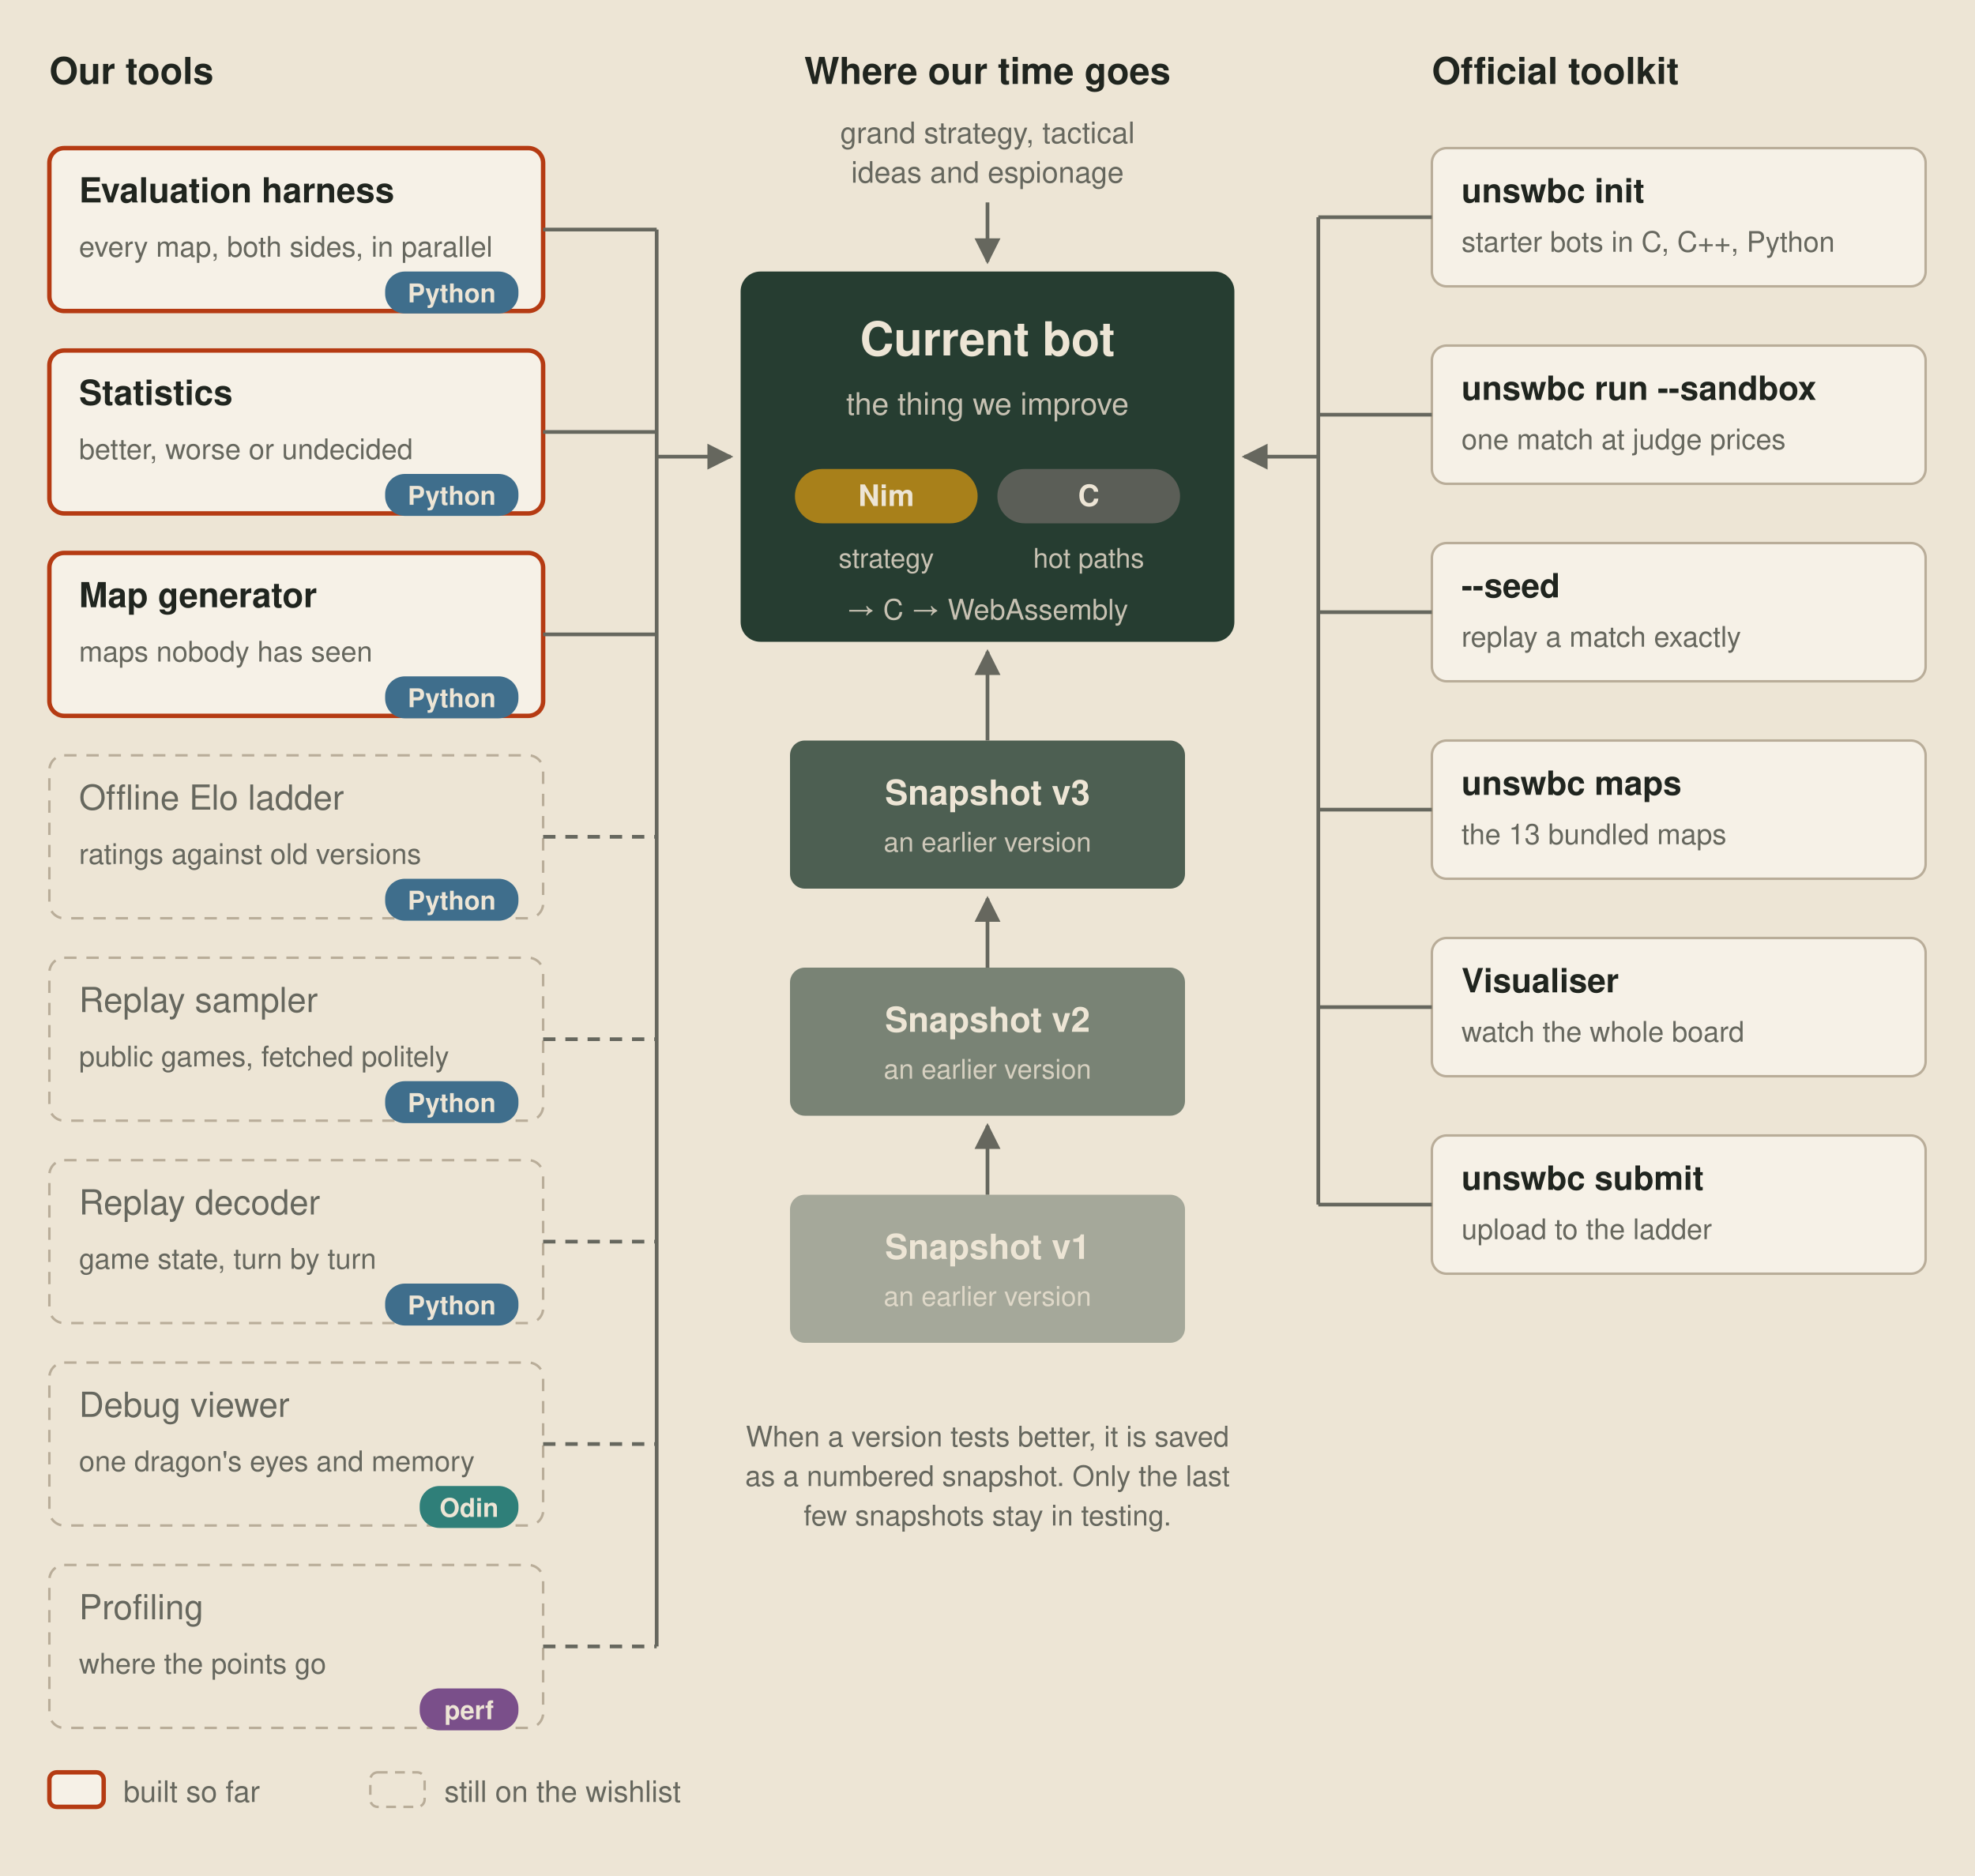
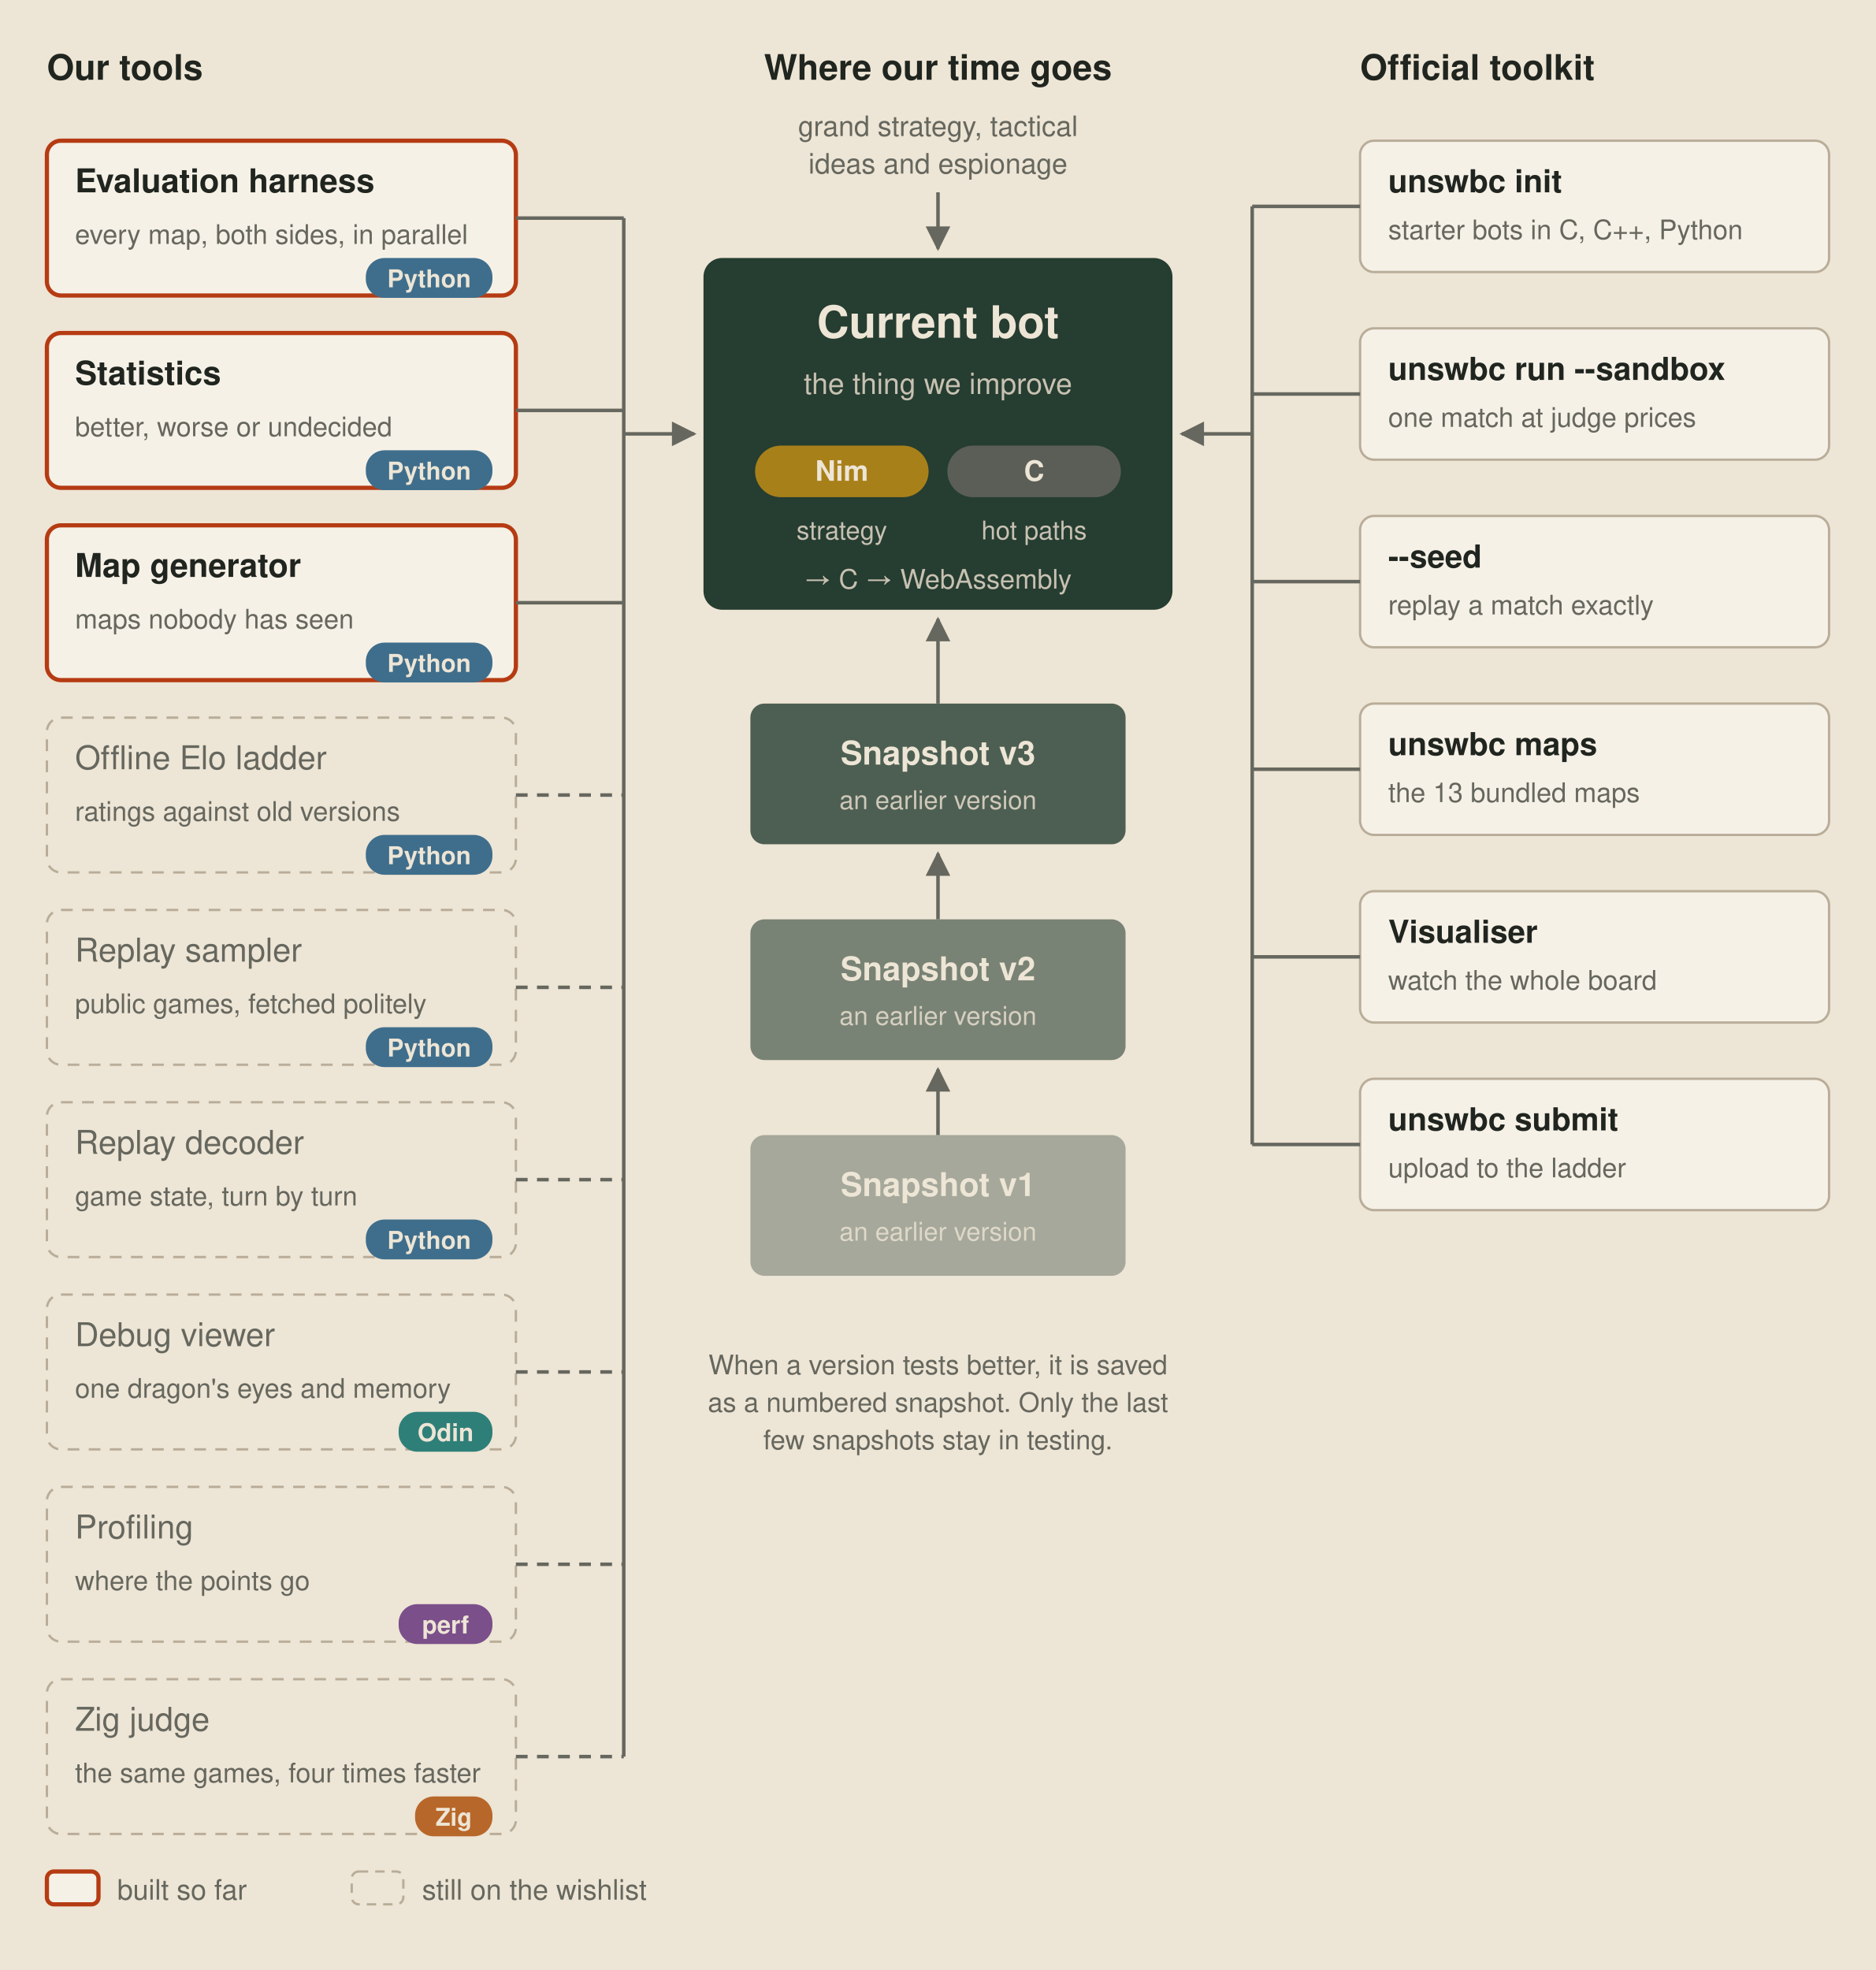
- <svg xmlns="http://www.w3.org/2000/svg" viewBox="0 0 800 760" font-family="Helvetica, Arial, sans-serif" role="img" aria-labelledby="t d">
+ <svg xmlns="http://www.w3.org/2000/svg" viewBox="0 0 800 840" font-family="Helvetica, Arial, sans-serif" role="img" aria-labelledby="t d">
  <defs>
    <marker id="arrow" viewBox="0 0 10 10" refX="9" refY="5" markerWidth="7" markerHeight="7" orient="auto-start-reverse">
      <path d="M0 0L10 5L0 10z" fill="#66675e" />
    </marker>
  </defs>
-   <rect width="800" height="760" fill="#ede5d5" />
+   <rect width="800" height="840" fill="#ede5d5" />
  <text x="20" y="34" font-size="15" fill="#20251f" text-anchor="start" font-weight="bold">Our tools</text>
  <text x="580" y="34" font-size="15" fill="#20251f" text-anchor="start" font-weight="bold">Official toolkit</text>
  <text x="400.0" y="34" font-size="15" fill="#20251f" text-anchor="middle" font-weight="bold">Where our time goes</text>
  <text x="400.0" y="58" font-size="12" fill="#66675e" text-anchor="middle" font-weight="normal">grand strategy, tactical</text>
  <text x="400.0" y="74" font-size="12" fill="#66675e" text-anchor="middle" font-weight="normal">ideas and espionage</text>
  <path d="M400.0 82 L400.0 106" stroke="#66675e" stroke-width="1.5" fill="none" marker-end="url(#arrow)" />
  <rect x="300" y="110" width="200" height="150" rx="8" fill="#263d31" />
  <text x="400.0" y="144" font-size="19" fill="#ede5d5" text-anchor="middle" font-weight="bold">Current bot</text>
  <text x="400.0" y="168" font-size="12.5" fill="#c7c1b2" text-anchor="middle" font-weight="normal">the thing we improve</text>
  <rect x="322" y="190" width="74" height="22" rx="11" fill="#a8801a" />
  <text x="359" y="205" font-size="12" fill="#ede5d5" text-anchor="middle" font-weight="bold">Nim</text>
  <text x="359" y="230" font-size="11" fill="#c7c1b2" text-anchor="middle" font-weight="normal">strategy</text>
  <rect x="404" y="190" width="74" height="22" rx="11" fill="#5b5e57" />
  <text x="441" y="205" font-size="12" fill="#ede5d5" text-anchor="middle" font-weight="bold">C</text>
  <text x="441" y="230" font-size="11" fill="#c7c1b2" text-anchor="middle" font-weight="normal">hot paths</text>
  <text x="400.0" y="251" font-size="11.5" fill="#c7c1b2" text-anchor="middle" font-weight="normal">→ C → WebAssembly</text>
  <g opacity="0.80">
    <rect x="320" y="300" width="160" height="60" rx="6" fill="#263d31" />
    <text x="400.0" y="326" font-size="14" fill="#ede5d5" text-anchor="middle" font-weight="bold">Snapshot v3</text>
    <text x="400.0" y="345" font-size="11" fill="#c7c1b2" text-anchor="middle" font-weight="normal">an earlier version</text>
  </g>
  <path d="M400.0 300 L400.0 264" stroke="#66675e" stroke-width="1.5" fill="none" marker-end="url(#arrow)" />
  <g opacity="0.58">
    <rect x="320" y="392" width="160" height="60" rx="6" fill="#263d31" />
    <text x="400.0" y="418" font-size="14" fill="#ede5d5" text-anchor="middle" font-weight="bold">Snapshot v2</text>
    <text x="400.0" y="437" font-size="11" fill="#c7c1b2" text-anchor="middle" font-weight="normal">an earlier version</text>
  </g>
  <path d="M400.0 392 L400.0 364" stroke="#66675e" stroke-width="1.5" fill="none" marker-end="url(#arrow)" />
  <g opacity="0.36">
    <rect x="320" y="484" width="160" height="60" rx="6" fill="#263d31" />
    <text x="400.0" y="510" font-size="14" fill="#ede5d5" text-anchor="middle" font-weight="bold">Snapshot v1</text>
    <text x="400.0" y="529" font-size="11" fill="#c7c1b2" text-anchor="middle" font-weight="normal">an earlier version</text>
  </g>
  <path d="M400.0 484 L400.0 456" stroke="#66675e" stroke-width="1.5" fill="none" marker-end="url(#arrow)" />
  <text x="400.0" y="586" font-size="11.5" fill="#66675e" text-anchor="middle" font-weight="normal">When a version tests better, it is saved</text>
  <text x="400.0" y="602" font-size="11.5" fill="#66675e" text-anchor="middle" font-weight="normal">as a numbered snapshot. Only the last</text>
  <text x="400.0" y="618" font-size="11.5" fill="#66675e" text-anchor="middle" font-weight="normal">few snapshots stay in testing.</text>
  <rect x="20" y="60" width="200" height="66" rx="6" fill="#f6f1e7" stroke="#b53b13" stroke-width="1.8" />
  <text x="32" y="82" font-size="14" fill="#20251f" text-anchor="start" font-weight="bold">Evaluation harness</text>
  <text x="32" y="104" font-size="11.5" fill="#66675e" text-anchor="start" font-weight="normal">every map, both sides, in parallel</text>
  <rect x="156" y="110" width="54" height="17" rx="8" fill="#3f6e8c" />
  <text x="183.0" y="122.5" font-size="10.5" fill="#ede5d5" text-anchor="middle" font-weight="bold">Python</text>
  <path d="M220 93 H266" stroke="#66675e" stroke-width="1.5" />
  <rect x="20" y="142" width="200" height="66" rx="6" fill="#f6f1e7" stroke="#b53b13" stroke-width="1.8" />
  <text x="32" y="164" font-size="14" fill="#20251f" text-anchor="start" font-weight="bold">Statistics</text>
  <text x="32" y="186" font-size="11.5" fill="#66675e" text-anchor="start" font-weight="normal">better, worse or undecided</text>
  <rect x="156" y="192" width="54" height="17" rx="8" fill="#3f6e8c" />
  <text x="183.0" y="204.5" font-size="10.5" fill="#ede5d5" text-anchor="middle" font-weight="bold">Python</text>
  <path d="M220 175 H266" stroke="#66675e" stroke-width="1.5" />
  <rect x="20" y="224" width="200" height="66" rx="6" fill="#f6f1e7" stroke="#b53b13" stroke-width="1.8" />
  <text x="32" y="246" font-size="14" fill="#20251f" text-anchor="start" font-weight="bold">Map generator</text>
  <text x="32" y="268" font-size="11.5" fill="#66675e" text-anchor="start" font-weight="normal">maps nobody has seen</text>
  <rect x="156" y="274" width="54" height="17" rx="8" fill="#3f6e8c" />
  <text x="183.0" y="286.5" font-size="10.5" fill="#ede5d5" text-anchor="middle" font-weight="bold">Python</text>
  <path d="M220 257 H266" stroke="#66675e" stroke-width="1.5" />
  <rect x="20" y="306" width="200" height="66" rx="6" fill="#ede5d5" stroke="#b9ad99" stroke-dasharray="5 4" />
  <text x="32" y="328" font-size="14" fill="#66675e" text-anchor="start" font-weight="normal">Offline Elo ladder</text>
  <text x="32" y="350" font-size="11.5" fill="#66675e" text-anchor="start" font-weight="normal">ratings against old versions</text>
  <rect x="156" y="356" width="54" height="17" rx="8" fill="#3f6e8c" />
  <text x="183.0" y="368.5" font-size="10.5" fill="#ede5d5" text-anchor="middle" font-weight="bold">Python</text>
  <path d="M220 339 H266" stroke="#66675e" stroke-width="1.5" stroke-dasharray="5 4" />
  <rect x="20" y="388" width="200" height="66" rx="6" fill="#ede5d5" stroke="#b9ad99" stroke-dasharray="5 4" />
  <text x="32" y="410" font-size="14" fill="#66675e" text-anchor="start" font-weight="normal">Replay sampler</text>
  <text x="32" y="432" font-size="11.5" fill="#66675e" text-anchor="start" font-weight="normal">public games, fetched politely</text>
  <rect x="156" y="438" width="54" height="17" rx="8" fill="#3f6e8c" />
  <text x="183.0" y="450.5" font-size="10.5" fill="#ede5d5" text-anchor="middle" font-weight="bold">Python</text>
  <path d="M220 421 H266" stroke="#66675e" stroke-width="1.5" stroke-dasharray="5 4" />
  <rect x="20" y="470" width="200" height="66" rx="6" fill="#ede5d5" stroke="#b9ad99" stroke-dasharray="5 4" />
  <text x="32" y="492" font-size="14" fill="#66675e" text-anchor="start" font-weight="normal">Replay decoder</text>
  <text x="32" y="514" font-size="11.5" fill="#66675e" text-anchor="start" font-weight="normal">game state, turn by turn</text>
  <rect x="156" y="520" width="54" height="17" rx="8" fill="#3f6e8c" />
  <text x="183.0" y="532.5" font-size="10.5" fill="#ede5d5" text-anchor="middle" font-weight="bold">Python</text>
  <path d="M220 503 H266" stroke="#66675e" stroke-width="1.5" stroke-dasharray="5 4" />
  <rect x="20" y="552" width="200" height="66" rx="6" fill="#ede5d5" stroke="#b9ad99" stroke-dasharray="5 4" />
  <text x="32" y="574" font-size="14" fill="#66675e" text-anchor="start" font-weight="normal">Debug viewer</text>
  <text x="32" y="596" font-size="11.5" fill="#66675e" text-anchor="start" font-weight="normal">one dragon's eyes and memory</text>
  <rect x="170" y="602" width="40" height="17" rx="8" fill="#2f7f79" />
  <text x="190.0" y="614.5" font-size="10.5" fill="#ede5d5" text-anchor="middle" font-weight="bold">Odin</text>
  <path d="M220 585 H266" stroke="#66675e" stroke-width="1.5" stroke-dasharray="5 4" />
  <rect x="20" y="634" width="200" height="66" rx="6" fill="#ede5d5" stroke="#b9ad99" stroke-dasharray="5 4" />
  <text x="32" y="656" font-size="14" fill="#66675e" text-anchor="start" font-weight="normal">Profiling</text>
  <text x="32" y="678" font-size="11.5" fill="#66675e" text-anchor="start" font-weight="normal">where the points go</text>
  <rect x="170" y="684" width="40" height="17" rx="8" fill="#7a4f8a" />
  <text x="190.0" y="696.5" font-size="10.5" fill="#ede5d5" text-anchor="middle" font-weight="bold">perf</text>
  <path d="M220 667 H266" stroke="#66675e" stroke-width="1.5" stroke-dasharray="5 4" />
-   <path d="M266 93 V667" stroke="#66675e" stroke-width="1.5" />
+   <rect x="20" y="716" width="200" height="66" rx="6" fill="#ede5d5" stroke="#b9ad99" stroke-dasharray="5 4" />
+   <text x="32" y="738" font-size="14" fill="#66675e" text-anchor="start" font-weight="normal">Zig judge</text>
+   <text x="32" y="760" font-size="11.5" fill="#66675e" text-anchor="start" font-weight="normal">the same games, four times faster</text>
+   <rect x="177" y="766" width="33" height="17" rx="8" fill="#b8672a" />
+   <text x="193.5" y="778.5" font-size="10.5" fill="#ede5d5" text-anchor="middle" font-weight="bold">Zig</text>
+   <path d="M220 749 H266" stroke="#66675e" stroke-width="1.5" stroke-dasharray="5 4" />
+   <path d="M266 93 V749" stroke="#66675e" stroke-width="1.5" />
  <path d="M266 185 L296 185" stroke="#66675e" stroke-width="1.5" fill="none" marker-end="url(#arrow)" />
  <rect x="580" y="60" width="200" height="56" rx="6" fill="#f6f1e7" stroke="#b9ad99" />
  <text x="592" y="82" font-size="13.5" fill="#20251f" text-anchor="start" font-weight="bold">unswbc init</text>
  <text x="592" y="102" font-size="11.5" fill="#66675e" text-anchor="start" font-weight="normal">starter bots in C, C++, Python</text>
  <path d="M580 88 H534" stroke="#66675e" stroke-width="1.5" />
  <rect x="580" y="140" width="200" height="56" rx="6" fill="#f6f1e7" stroke="#b9ad99" />
  <text x="592" y="162" font-size="13.5" fill="#20251f" text-anchor="start" font-weight="bold">unswbc run --sandbox</text>
  <text x="592" y="182" font-size="11.5" fill="#66675e" text-anchor="start" font-weight="normal">one match at judge prices</text>
  <path d="M580 168 H534" stroke="#66675e" stroke-width="1.5" />
  <rect x="580" y="220" width="200" height="56" rx="6" fill="#f6f1e7" stroke="#b9ad99" />
  <text x="592" y="242" font-size="13.5" fill="#20251f" text-anchor="start" font-weight="bold">--seed</text>
  <text x="592" y="262" font-size="11.5" fill="#66675e" text-anchor="start" font-weight="normal">replay a match exactly</text>
  <path d="M580 248 H534" stroke="#66675e" stroke-width="1.5" />
  <rect x="580" y="300" width="200" height="56" rx="6" fill="#f6f1e7" stroke="#b9ad99" />
  <text x="592" y="322" font-size="13.5" fill="#20251f" text-anchor="start" font-weight="bold">unswbc maps</text>
  <text x="592" y="342" font-size="11.5" fill="#66675e" text-anchor="start" font-weight="normal">the 13 bundled maps</text>
  <path d="M580 328 H534" stroke="#66675e" stroke-width="1.5" />
  <rect x="580" y="380" width="200" height="56" rx="6" fill="#f6f1e7" stroke="#b9ad99" />
  <text x="592" y="402" font-size="13.5" fill="#20251f" text-anchor="start" font-weight="bold">Visualiser</text>
  <text x="592" y="422" font-size="11.5" fill="#66675e" text-anchor="start" font-weight="normal">watch the whole board</text>
  <path d="M580 408 H534" stroke="#66675e" stroke-width="1.5" />
  <rect x="580" y="460" width="200" height="56" rx="6" fill="#f6f1e7" stroke="#b9ad99" />
  <text x="592" y="482" font-size="13.5" fill="#20251f" text-anchor="start" font-weight="bold">unswbc submit</text>
  <text x="592" y="502" font-size="11.5" fill="#66675e" text-anchor="start" font-weight="normal">upload to the ladder</text>
  <path d="M580 488 H534" stroke="#66675e" stroke-width="1.5" />
  <path d="M534 88 V488" stroke="#66675e" stroke-width="1.5" />
  <path d="M534 185 L504 185" stroke="#66675e" stroke-width="1.5" fill="none" marker-end="url(#arrow)" />
-   <rect x="20" y="718" width="22" height="14" rx="3" fill="#f6f1e7" stroke="#b53b13" stroke-width="1.8" />
-   <text x="50" y="730" font-size="12" fill="#66675e" text-anchor="start" font-weight="normal">built so far</text>
-   <rect x="150" y="718" width="22" height="14" rx="3" fill="#ede5d5" stroke="#b9ad99" stroke-dasharray="4 3" />
-   <text x="180" y="730" font-size="12" fill="#66675e" text-anchor="start" font-weight="normal">still on the wishlist</text>
+   <rect x="20" y="798" width="22" height="14" rx="3" fill="#f6f1e7" stroke="#b53b13" stroke-width="1.8" />
+   <text x="50" y="810" font-size="12" fill="#66675e" text-anchor="start" font-weight="normal">built so far</text>
+   <rect x="150" y="798" width="22" height="14" rx="3" fill="#ede5d5" stroke="#b9ad99" stroke-dasharray="4 3" />
+   <text x="180" y="810" font-size="12" fill="#66675e" text-anchor="start" font-weight="normal">still on the wishlist</text>
</svg>
